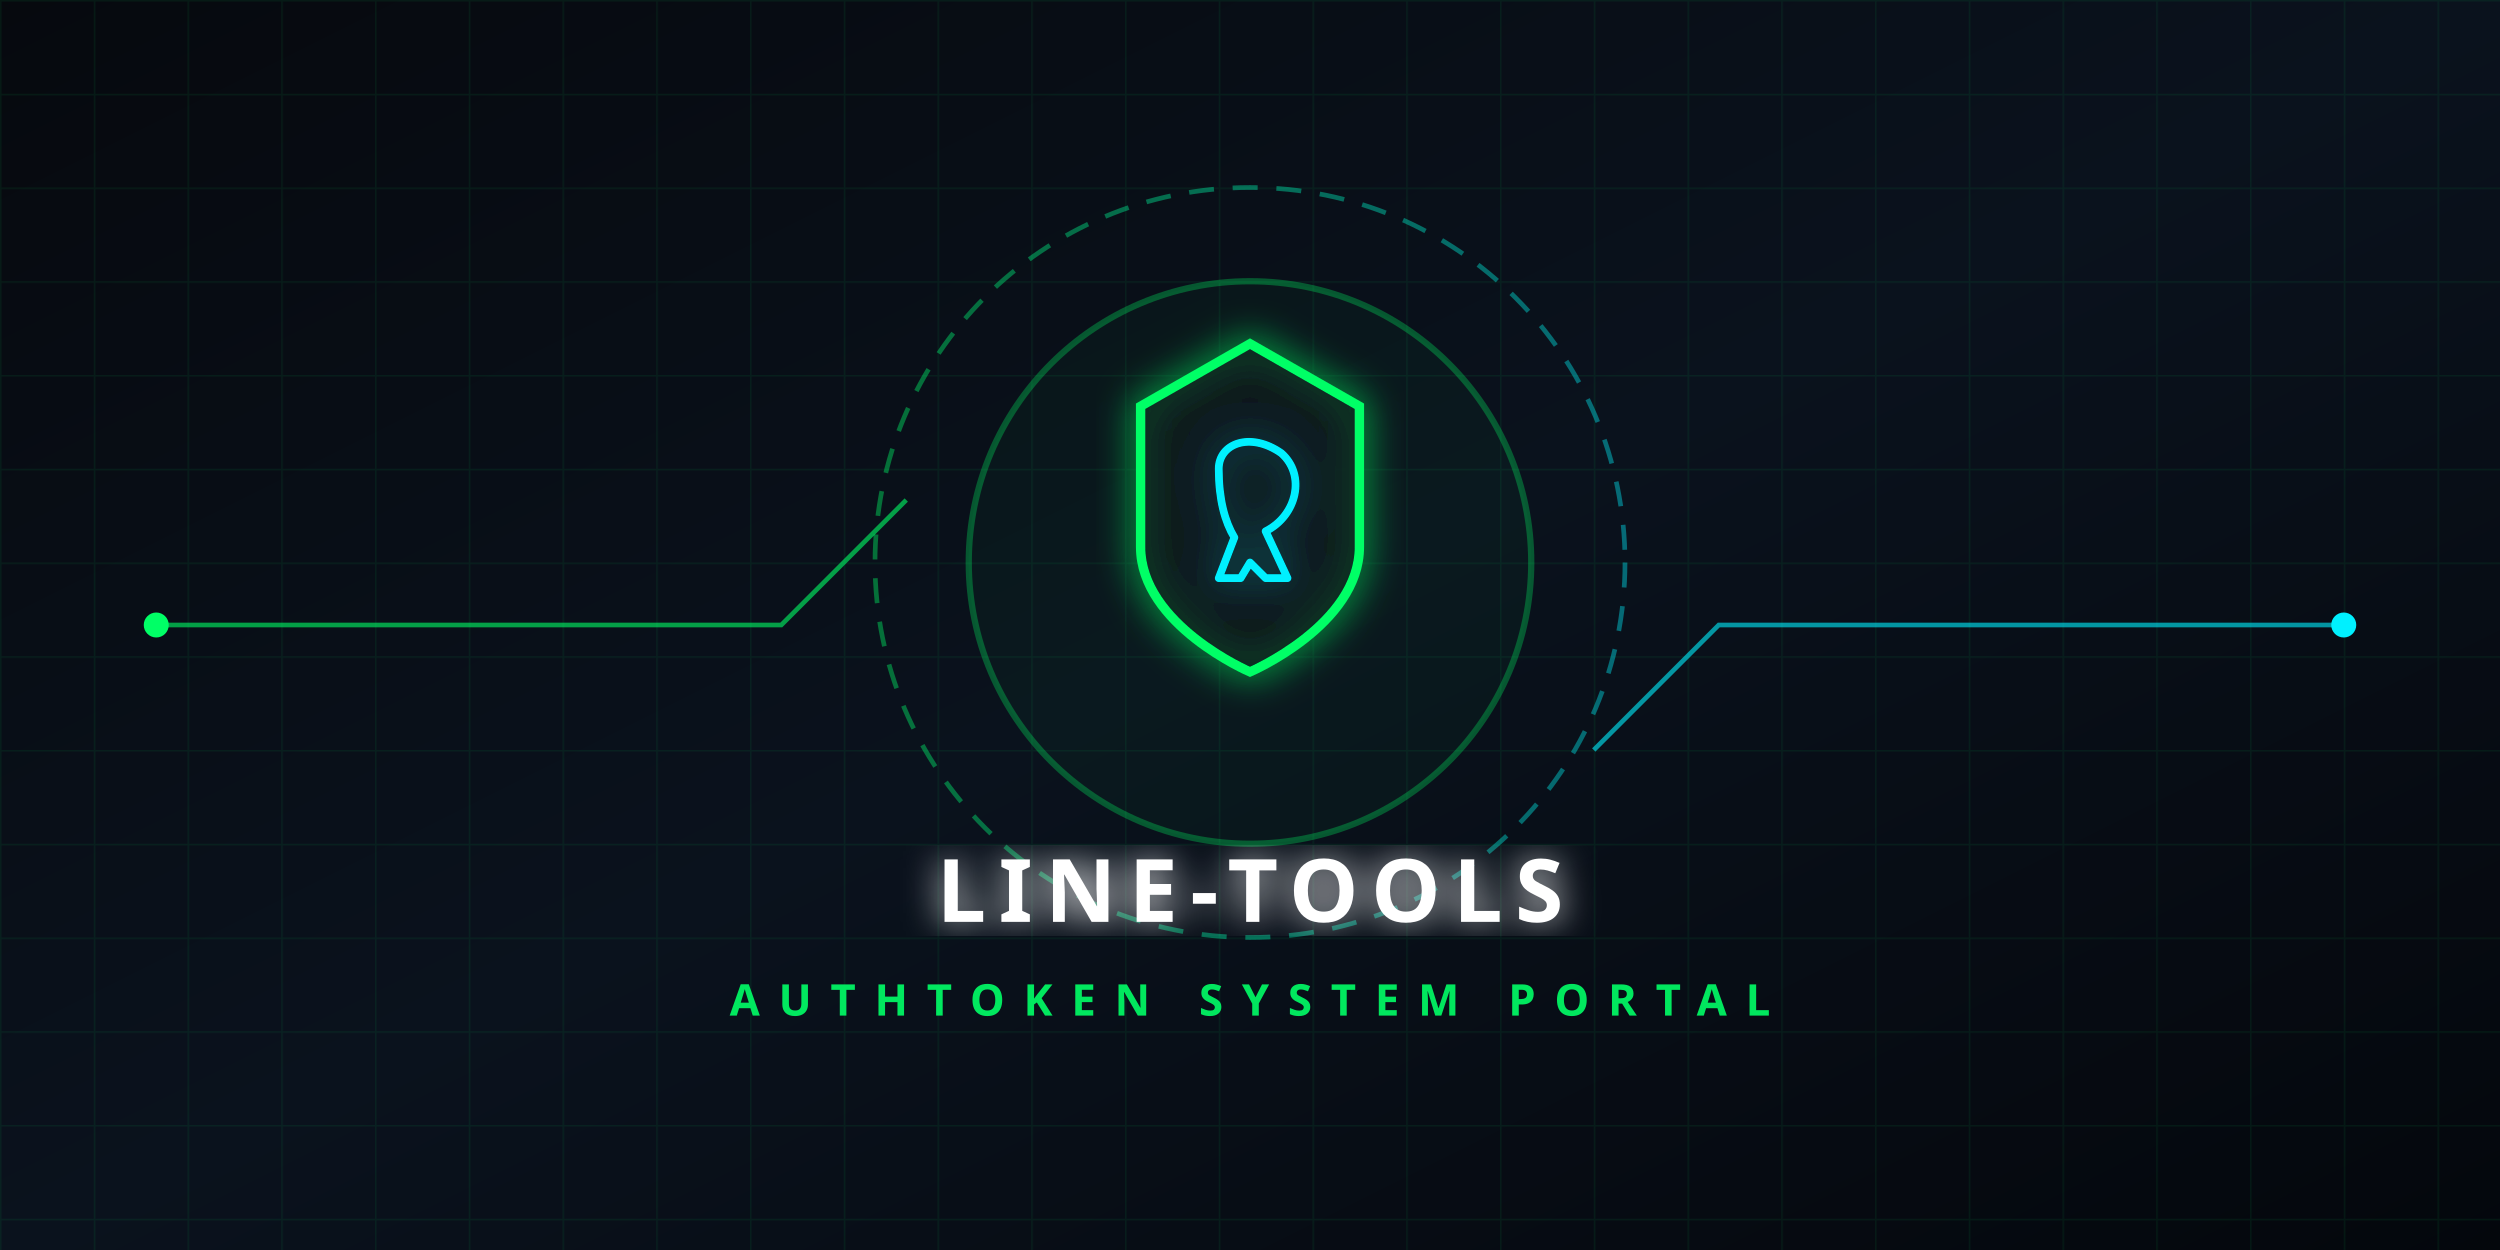
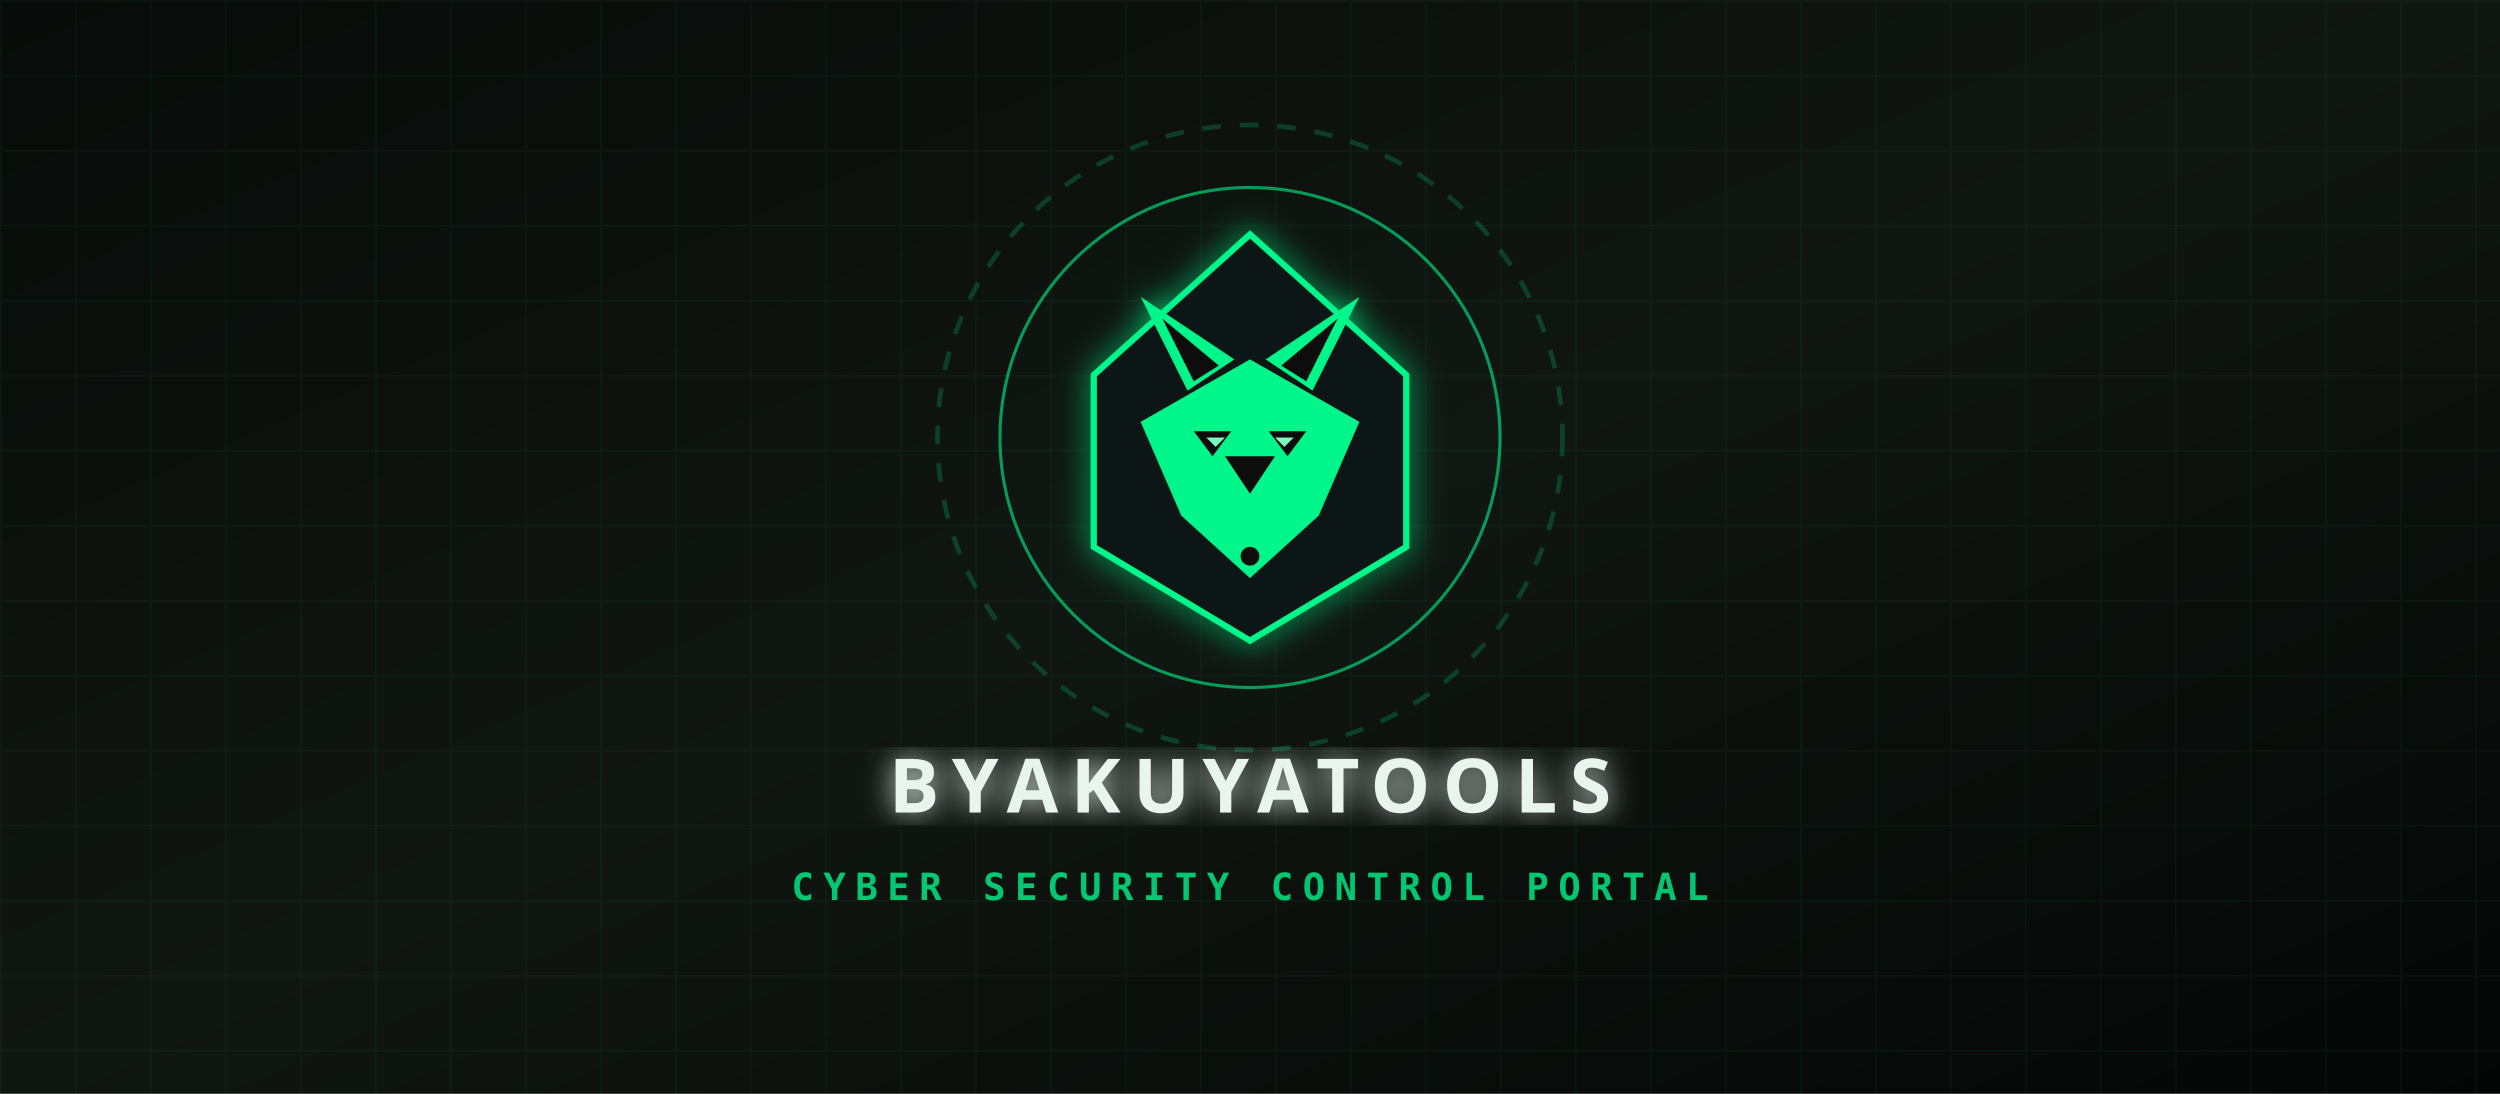
- <svg xmlns="http://www.w3.org/2000/svg" viewBox="0 0 800 400" width="100%" height="100%">
+ <svg xmlns="http://www.w3.org/2000/svg" viewBox="0 0 800 350" width="100%" height="100%">
  <defs>
-     <linearGradient id="bg-grad" x1="0%" y1="0%" x2="100%" y2="100%">
-       <stop offset="0%" stop-color="#06090e" />
-       <stop offset="50%" stop-color="#0a121d" />
-       <stop offset="100%" stop-color="#04070c" />
-     </linearGradient>
-     <linearGradient id="neon-grad" x1="0%" y1="0%" x2="100%" y2="0%">
-       <stop offset="0%" stop-color="#00ff66" />
-       <stop offset="100%" stop-color="#00f0ff" />
+     <linearGradient id="bg" x1="0%" y1="0%" x2="100%" y2="100%">
+       <stop offset="0%" stop-color="#080B09" />
+       <stop offset="50%" stop-color="#101612" />
+       <stop offset="100%" stop-color="#040605" />
    </linearGradient>
    <filter id="glow" x="-20%" y="-20%" width="140%" height="140%">
-       <feGaussianBlur stdDeviation="6" result="blur" />
+       <feGaussianBlur stdDeviation="5" result="blur" />
      <feComposite in="SourceGraphic" in2="blur" operator="over" />
    </filter>
-     <pattern id="grid" width="30" height="30" patternUnits="userSpaceOnUse">
-       <path d="M 30 0 L 0 0 0 30" fill="none" stroke="rgba(0, 255, 102, 0.07)" stroke-width="1" />
+     <pattern id="grid" width="24" height="24" patternUnits="userSpaceOnUse">
+       <path d="M 24 0 L 0 0 0 24" fill="none" stroke="rgba(0, 245, 138, 0.05)" stroke-width="1" />
    </pattern>
  </defs>
-   <rect width="800" height="400" fill="url(#bg-grad)" />
-   <rect width="800" height="400" fill="url(#grid)" />
-   <circle cx="400" cy="180" r="120" fill="none" stroke="url(#neon-grad)" stroke-width="1.5" stroke-dasharray="8 6" opacity="0.4" />
-   <circle cx="400" cy="180" r="90" fill="rgba(0, 255, 102, 0.03)" stroke="rgba(0, 255, 102, 0.3)" stroke-width="2" />
-   <g transform="translate(400, 160)" filter="url(#glow)">
-     <path d="M 0 -50 L 35 -30 L 35 15 C 35 40 0 55 0 55 C 0 55 -35 40 -35 15 L -35 -30 Z" fill="rgba(12, 19, 32, 0.9)" stroke="#00ff66" stroke-width="3" />
-     <path d="M -10 -10 C -10 -18 0 -22 10 -15 C 18 -8 15 5 5 10 L 12 25 L 5 25 L 0 20 L -3 25 L -10 25 L -5 12 C -8 7 -10 0 -10 -10 Z" fill="none" stroke="#00f0ff" stroke-width="2.5" stroke-linecap="round" stroke-linejoin="round" />
+   <rect width="800" height="350" fill="url(#bg)" />
+   <rect width="800" height="350" fill="url(#grid)" />
+   <circle cx="400" cy="140" r="100" fill="none" stroke="rgba(0, 245, 138, 0.2)" stroke-width="1.5" stroke-dasharray="6 6" />
+   <circle cx="400" cy="140" r="80" fill="rgba(0, 245, 138, 0.02)" stroke="#00F58A" stroke-width="1" opacity="0.6" />
+   <g transform="translate(400, 140)" filter="url(#glow)">
+     <polygon points="0,-65 50,-20 50,35 0,65 -50,35 -50,-20" fill="#101612" stroke="#00F58A" stroke-width="2" />
+     <polygon points="-35,-45 -20,-15 -5,-25" fill="#00F58A" />
+     <polygon points="35,-45 20,-15 5,-25" fill="#00F58A" />
+     <polygon points="-28,-38 -18,-18 -10,-23" fill="#080B09" />
+     <polygon points="28,-38 18,-18 10,-23" fill="#080B09" />
+     <polygon points="0,-25 -35,-5 -22,25 0,45 22,25 35,-5" fill="#00F58A" />
+     <polygon points="-18,-2 -6,-2 -12,6" fill="#080B09" />
+     <polygon points="18,-2 6,-2 12,6" fill="#080B09" />
+     <polygon points="-14,0 -8,0 -11,3" fill="#78FFC0" />
+     <polygon points="14,0 8,0 11,3" fill="#78FFC0" />
+     <polygon points="0,18 -8,6 8,6" fill="#080B09" />
+     <circle cx="0" cy="38" r="3" fill="#080B09" />
  </g>
-   <path d="M 50 200 L 250 200 L 290 160" stroke="#00ff66" stroke-width="1.5" fill="none" opacity="0.6" />
-   <circle cx="50" cy="200" r="4" fill="#00ff66" />
-   <path d="M 750 200 L 550 200 L 510 240" stroke="#00f0ff" stroke-width="1.5" fill="none" opacity="0.6" />
-   <circle cx="750" cy="200" r="4" fill="#00f0ff" />
-   <text x="400" y="295" font-family="'Orbitron', sans-serif" font-size="28" font-weight="900" fill="#ffffff" text-anchor="middle" letter-spacing="4" filter="url(#glow)">LINE-TOOLS</text>
-   <text x="400" y="325" font-family="'Orbitron', sans-serif" font-size="14" font-weight="700" fill="#00ff66" text-anchor="middle" letter-spacing="6" opacity="0.9">AUTHTOKEN SYSTEM PORTAL</text>
+   <text x="400" y="260" font-family="'Orbitron', sans-serif" font-size="24" font-weight="900" fill="#E8F5EC" text-anchor="middle" letter-spacing="4" filter="url(#glow)">BYAKUYATOOLS</text>
+   <text x="400" y="288" font-family="'JetBrains Mono', monospace" font-size="12" font-weight="700" fill="#00F58A" text-anchor="middle" letter-spacing="3" opacity="0.8">CYBER SECURITY CONTROL PORTAL</text>
</svg>
